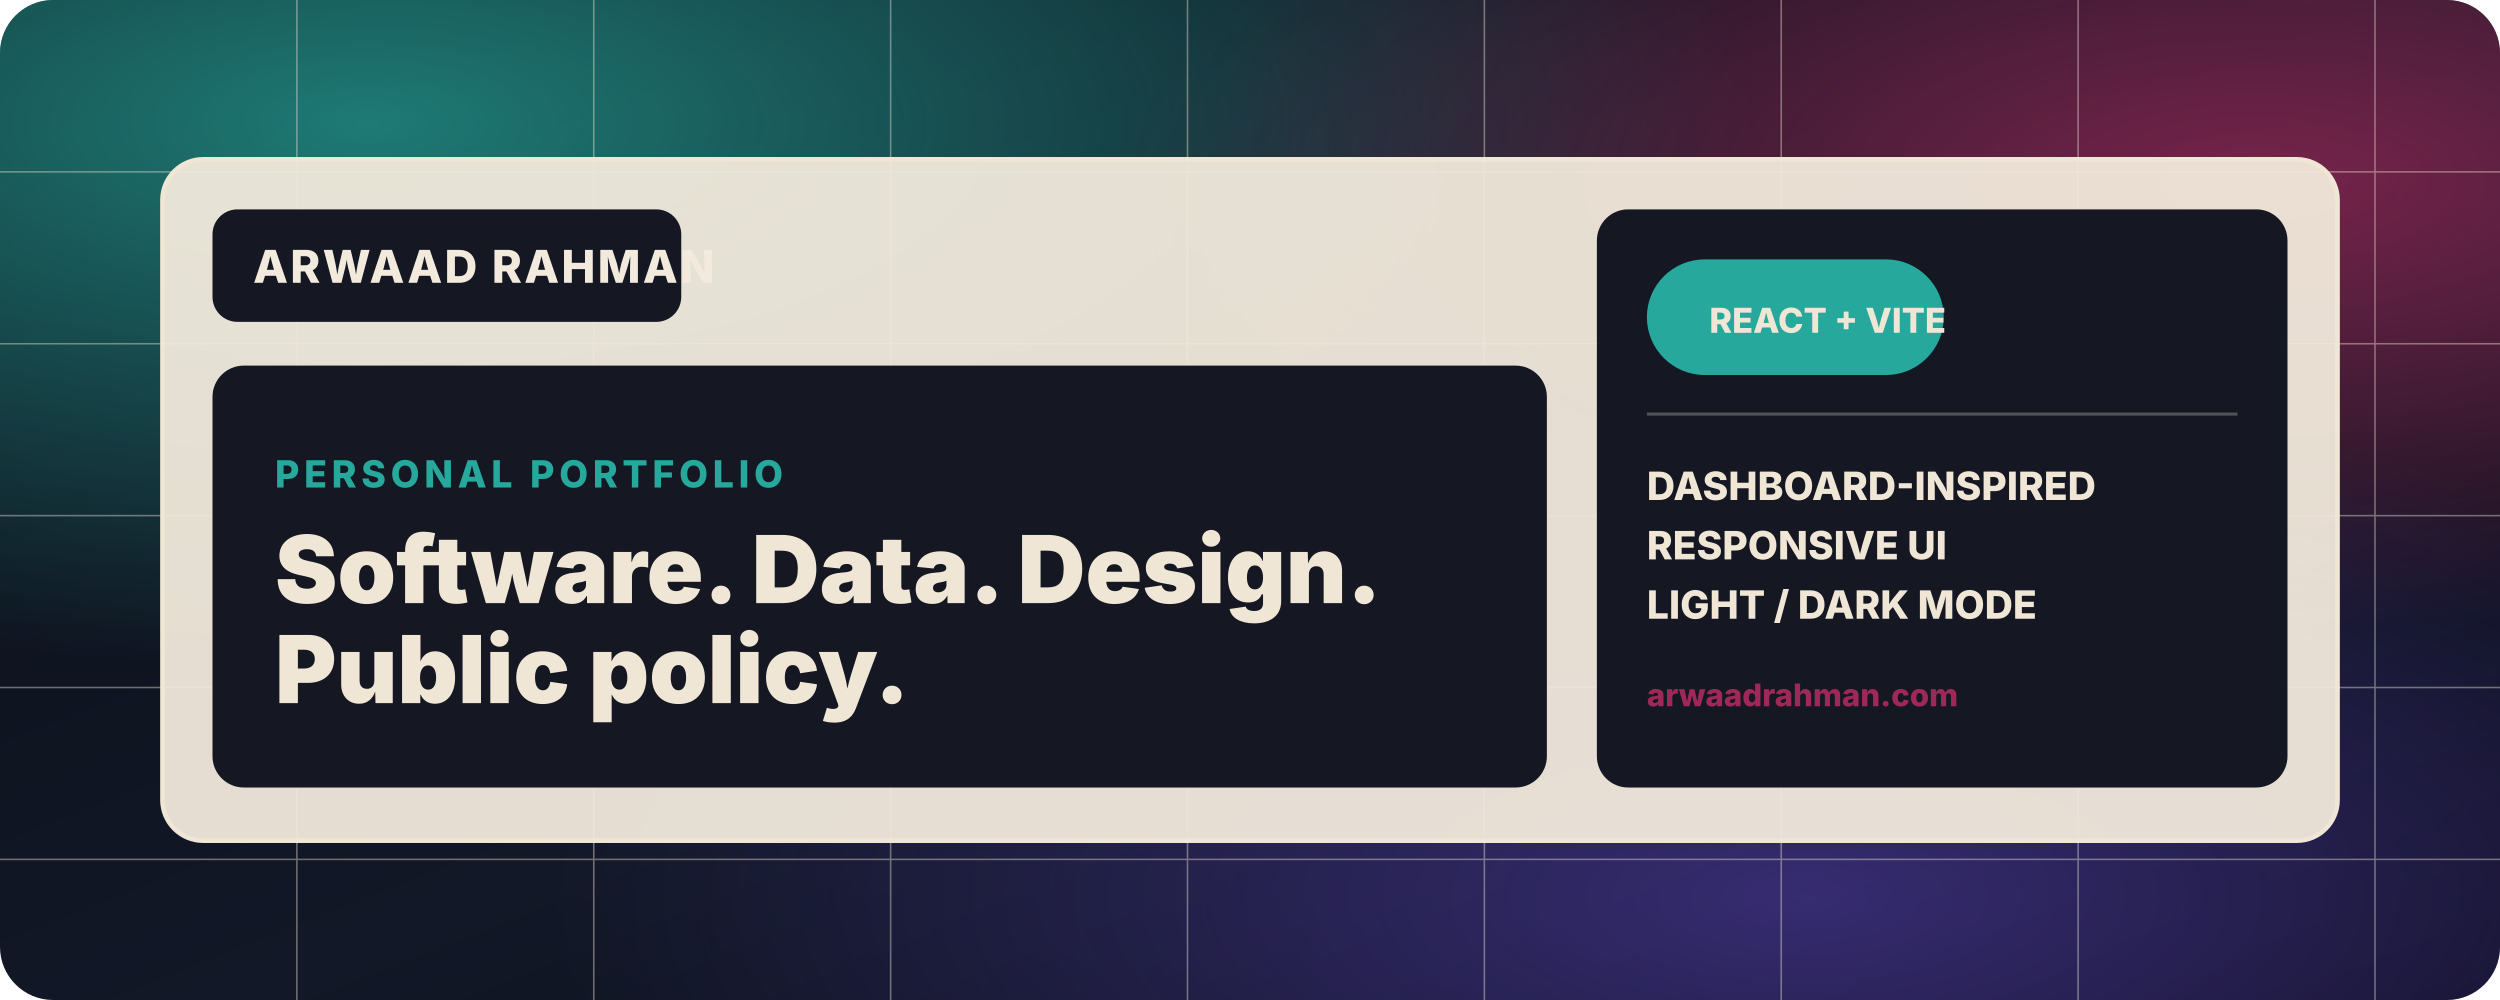
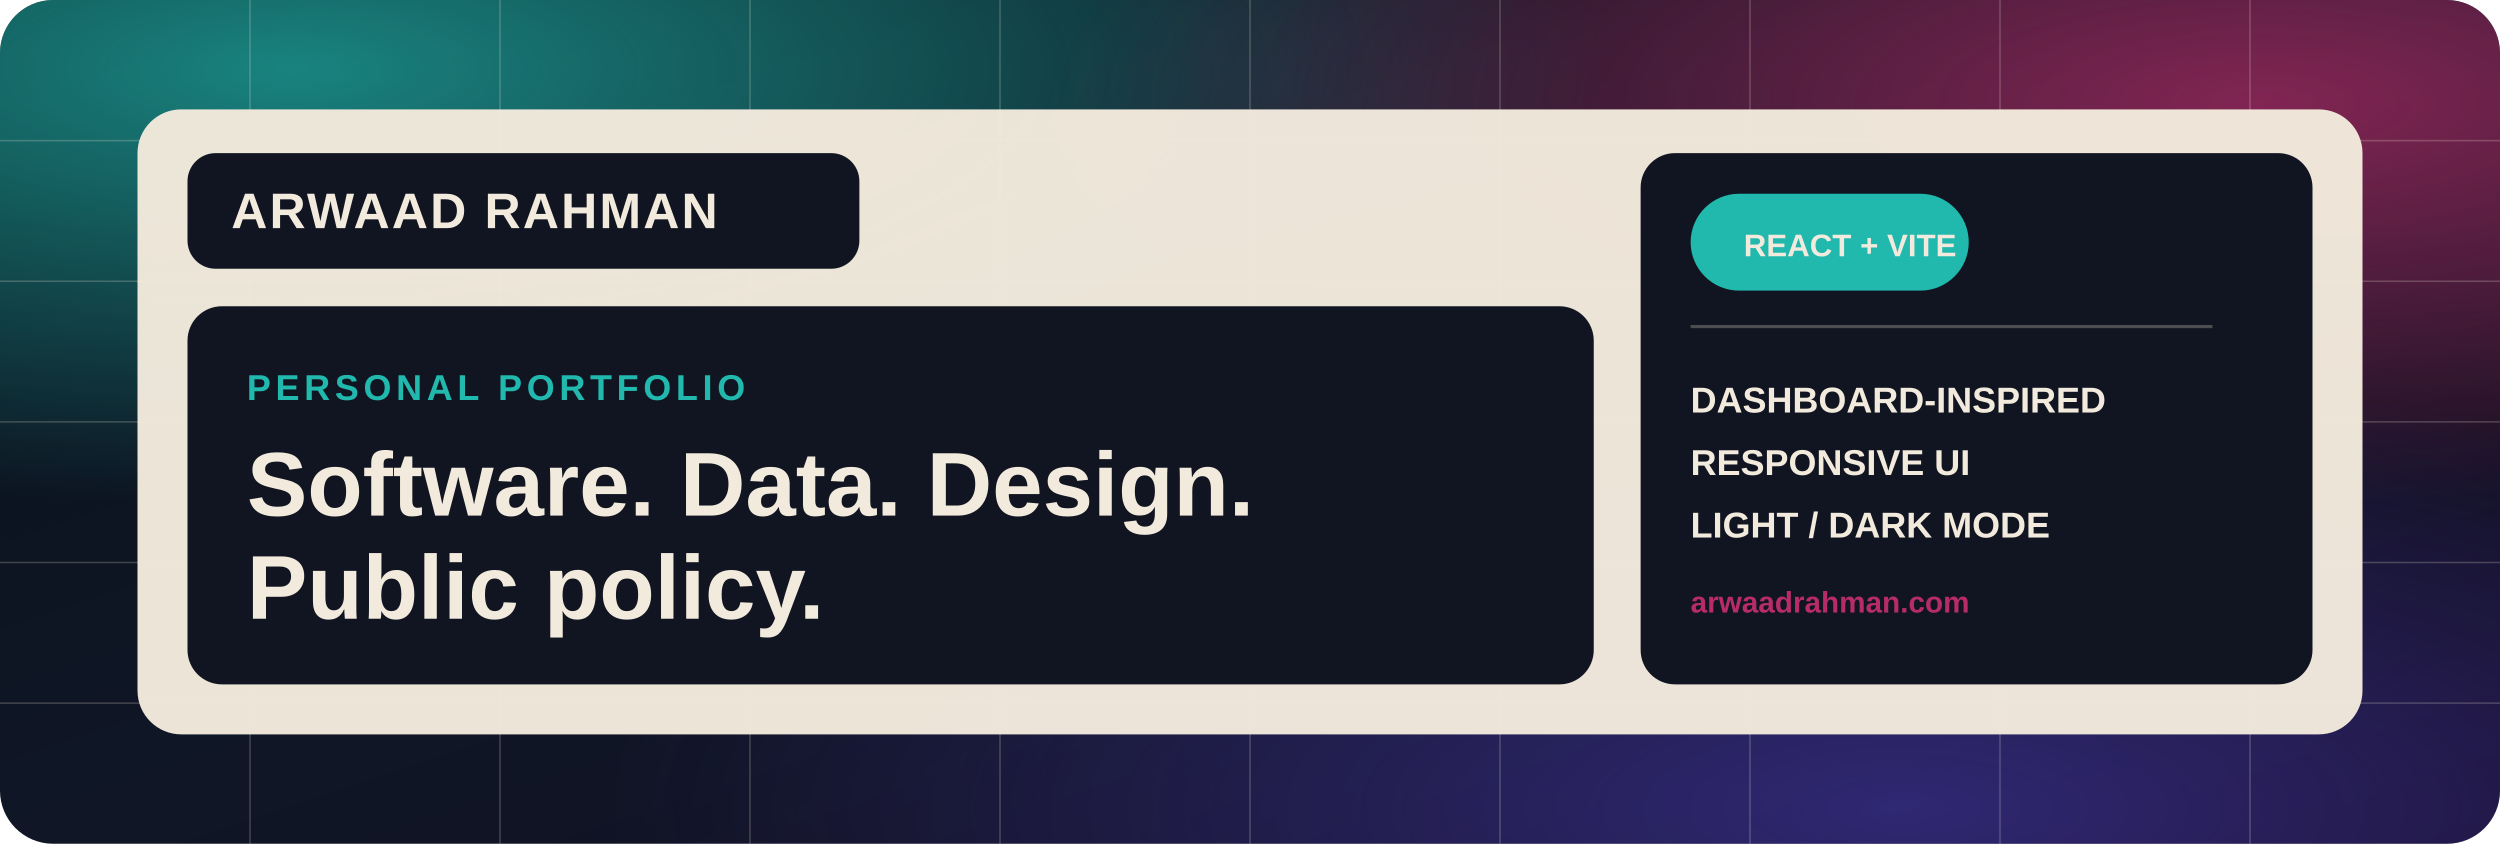
- <svg xmlns="http://www.w3.org/2000/svg" width="1600" height="640" viewBox="0 0 1600 640" role="img" aria-labelledby="title desc">
+ <svg xmlns="http://www.w3.org/2000/svg" width="1600" height="540" viewBox="0 0 1600 540" role="img" aria-labelledby="title desc">
  <defs>
    <linearGradient id="bg" x1="0" y1="0" x2="1" y2="1">
-       <stop offset="0" stop-color="#0a0d16" />
-       <stop offset="0.55" stop-color="#121827" />
-       <stop offset="1" stop-color="#070911" />
+       <stop offset="0" stop-color="#07121a" />
+       <stop offset="0.52" stop-color="#101626" />
+       <stop offset="1" stop-color="#12091a" />
    </linearGradient>
-     <radialGradient id="cyanGlow" cx="0.15" cy="0.12" r="0.55">
-       <stop offset="0" stop-color="#26a89c" stop-opacity="0.7" />
-       <stop offset="1" stop-color="#26a89c" stop-opacity="0" />
+     <radialGradient id="cyanGlow" cx="0.12" cy="0.08" r="0.52">
+       <stop offset="0" stop-color="#21b8ad" stop-opacity="0.68" />
+       <stop offset="1" stop-color="#21b8ad" stop-opacity="0" />
    </radialGradient>
-     <radialGradient id="pinkGlow" cx="0.9" cy="0.18" r="0.45">
-       <stop offset="0" stop-color="#9f2858" stop-opacity="0.72" />
-       <stop offset="1" stop-color="#9f2858" stop-opacity="0" />
+     <radialGradient id="pinkGlow" cx="0.9" cy="0.12" r="0.48">
+       <stop offset="0" stop-color="#b72c68" stop-opacity="0.68" />
+       <stop offset="1" stop-color="#b72c68" stop-opacity="0" />
    </radialGradient>
-     <radialGradient id="purpleGlow" cx="0.72" cy="0.9" r="0.5">
-       <stop offset="0" stop-color="#5943b8" stop-opacity="0.55" />
-       <stop offset="1" stop-color="#5943b8" stop-opacity="0" />
+     <radialGradient id="purpleGlow" cx="0.76" cy="0.96" r="0.52">
+       <stop offset="0" stop-color="#5145cf" stop-opacity="0.48" />
+       <stop offset="1" stop-color="#5145cf" stop-opacity="0" />
    </radialGradient>
-     <filter id="soft">
-       <feGaussianBlur stdDeviation="26" />
-     </filter>
  </defs>
-   <rect width="1600" height="640" rx="34" fill="url(#bg)" />
-   <rect width="1600" height="640" rx="34" fill="url(#cyanGlow)" />
-   <rect width="1600" height="640" rx="34" fill="url(#pinkGlow)" />
-   <rect width="1600" height="640" rx="34" fill="url(#purpleGlow)" />
-   <g opacity="0.42" stroke="#f0e6d6" stroke-width="1">
-     <path d="M0 110H1600M0 220H1600M0 330H1600M0 440H1600M0 550H1600" />
-     <path d="M190 0V640M380 0V640M570 0V640M760 0V640M950 0V640M1140 0V640M1330 0V640M1520 0V640" />
+   <rect width="1600" height="540" rx="34" fill="url(#bg)" />
+   <rect width="1600" height="540" rx="34" fill="url(#cyanGlow)" />
+   <rect width="1600" height="540" rx="34" fill="url(#pinkGlow)" />
+   <rect width="1600" height="540" rx="34" fill="url(#purpleGlow)" />
+   <g opacity="0.22" stroke="#f0e6d6" stroke-width="1">
+     <path d="M0 90H1600M0 180H1600M0 270H1600M0 360H1600M0 450H1600" />
+     <path d="M160 0V540M320 0V540M480 0V540M640 0V540M800 0V540M960 0V540M1120 0V540M1280 0V540M1440 0V540" />
  </g>
-   <g transform="translate(104 102)">
-     <rect width="1392" height="436" rx="26" fill="#f2eadc" fill-opacity="0.94" stroke="#f0e6d6" stroke-width="3" />
-     <rect x="32" y="32" width="300" height="72" rx="16" fill="#151722" />
-     <text x="58" y="79" fill="#f2eadc" font-family="Inter, Arial, sans-serif" font-size="29" font-weight="800" letter-spacing="1.5">ARWAAD RAHMAN</text>
-     <rect x="32" y="132" width="854" height="270" rx="20" fill="#151722" />
-     <text x="72" y="210" fill="#26a89c" font-family="Inter, Arial, sans-serif" font-size="24" font-weight="800" letter-spacing="3">PERSONAL PORTFOLIO</text>
-     <text x="72" y="284" fill="#f0e6d6" font-family="Inter, Arial, sans-serif" font-size="60" font-weight="900">Software. Data. Design.</text>
-     <text x="72" y="348" fill="#f0e6d6" font-family="Inter, Arial, sans-serif" font-size="60" font-weight="900">Public policy.</text>
-     <rect x="918" y="32" width="442" height="370" rx="20" fill="#151722" />
-     <rect x="950" y="64" width="190" height="74" rx="37" fill="#26a89c" />
-     <text x="990" y="111" fill="#f0e6d6" font-family="Inter, Arial, sans-serif" font-size="22" font-weight="800">REACT + VITE</text>
-     <rect x="950" y="162" width="378" height="2" fill="#f0e6d6" opacity="0.28" />
-     <text x="950" y="218" fill="#f0e6d6" font-family="Inter, Arial, sans-serif" font-size="25" font-weight="800">DASHBOARD-INSPIRED</text>
-     <text x="950" y="256" fill="#f0e6d6" font-family="Inter, Arial, sans-serif" font-size="25" font-weight="800">RESPONSIVE UI</text>
-     <text x="950" y="294" fill="#f0e6d6" font-family="Inter, Arial, sans-serif" font-size="25" font-weight="800">LIGHT / DARK MODE</text>
-     <text x="950" y="350" fill="#9f2858" font-family="Inter, Arial, sans-serif" font-size="20" font-weight="800">arwaadrahman.com</text>
+   <g transform="translate(88 70)">
+     <rect width="1424" height="400" rx="28" fill="#f2eadc" fill-opacity="0.97" />
+     <rect x="32" y="28" width="430" height="74" rx="18" fill="#101521" />
+     <text x="60" y="76" fill="#f2eadc" font-family="Arial, Helvetica, sans-serif" font-size="32" font-weight="800" letter-spacing="1.4">ARWAAD RAHMAN</text>
+     <rect x="32" y="126" width="900" height="242" rx="22" fill="#101521" />
+     <text x="70" y="186" fill="#21b8ad" font-family="Arial, Helvetica, sans-serif" font-size="23" font-weight="800" letter-spacing="3">PERSONAL PORTFOLIO</text>
+     <text x="70" y="260" fill="#f2eadc" font-family="Arial, Helvetica, sans-serif" font-size="58" font-weight="900">Software. Data. Design.</text>
+     <text x="70" y="326" fill="#f2eadc" font-family="Arial, Helvetica, sans-serif" font-size="58" font-weight="900">Public policy.</text>
+     <rect x="962" y="28" width="430" height="340" rx="22" fill="#101521" />
+     <rect x="994" y="54" width="178" height="62" rx="31" fill="#21b8ad" />
+     <text x="1028" y="94" fill="#f2eadc" font-family="Arial, Helvetica, sans-serif" font-size="20" font-weight="800">REACT + VITE</text>
+     <rect x="994" y="138" width="334" height="2" fill="#f2eadc" opacity="0.26" />
+     <text x="994" y="194" fill="#f2eadc" font-family="Arial, Helvetica, sans-serif" font-size="23" font-weight="800">DASHBOARD-INSPIRED</text>
+     <text x="994" y="234" fill="#f2eadc" font-family="Arial, Helvetica, sans-serif" font-size="23" font-weight="800">RESPONSIVE UI</text>
+     <text x="994" y="274" fill="#f2eadc" font-family="Arial, Helvetica, sans-serif" font-size="23" font-weight="800">LIGHT / DARK MODE</text>
+     <text x="994" y="322" fill="#b72c68" font-family="Arial, Helvetica, sans-serif" font-size="19" font-weight="800">arwaadrahman.com</text>
  </g>
</svg>
